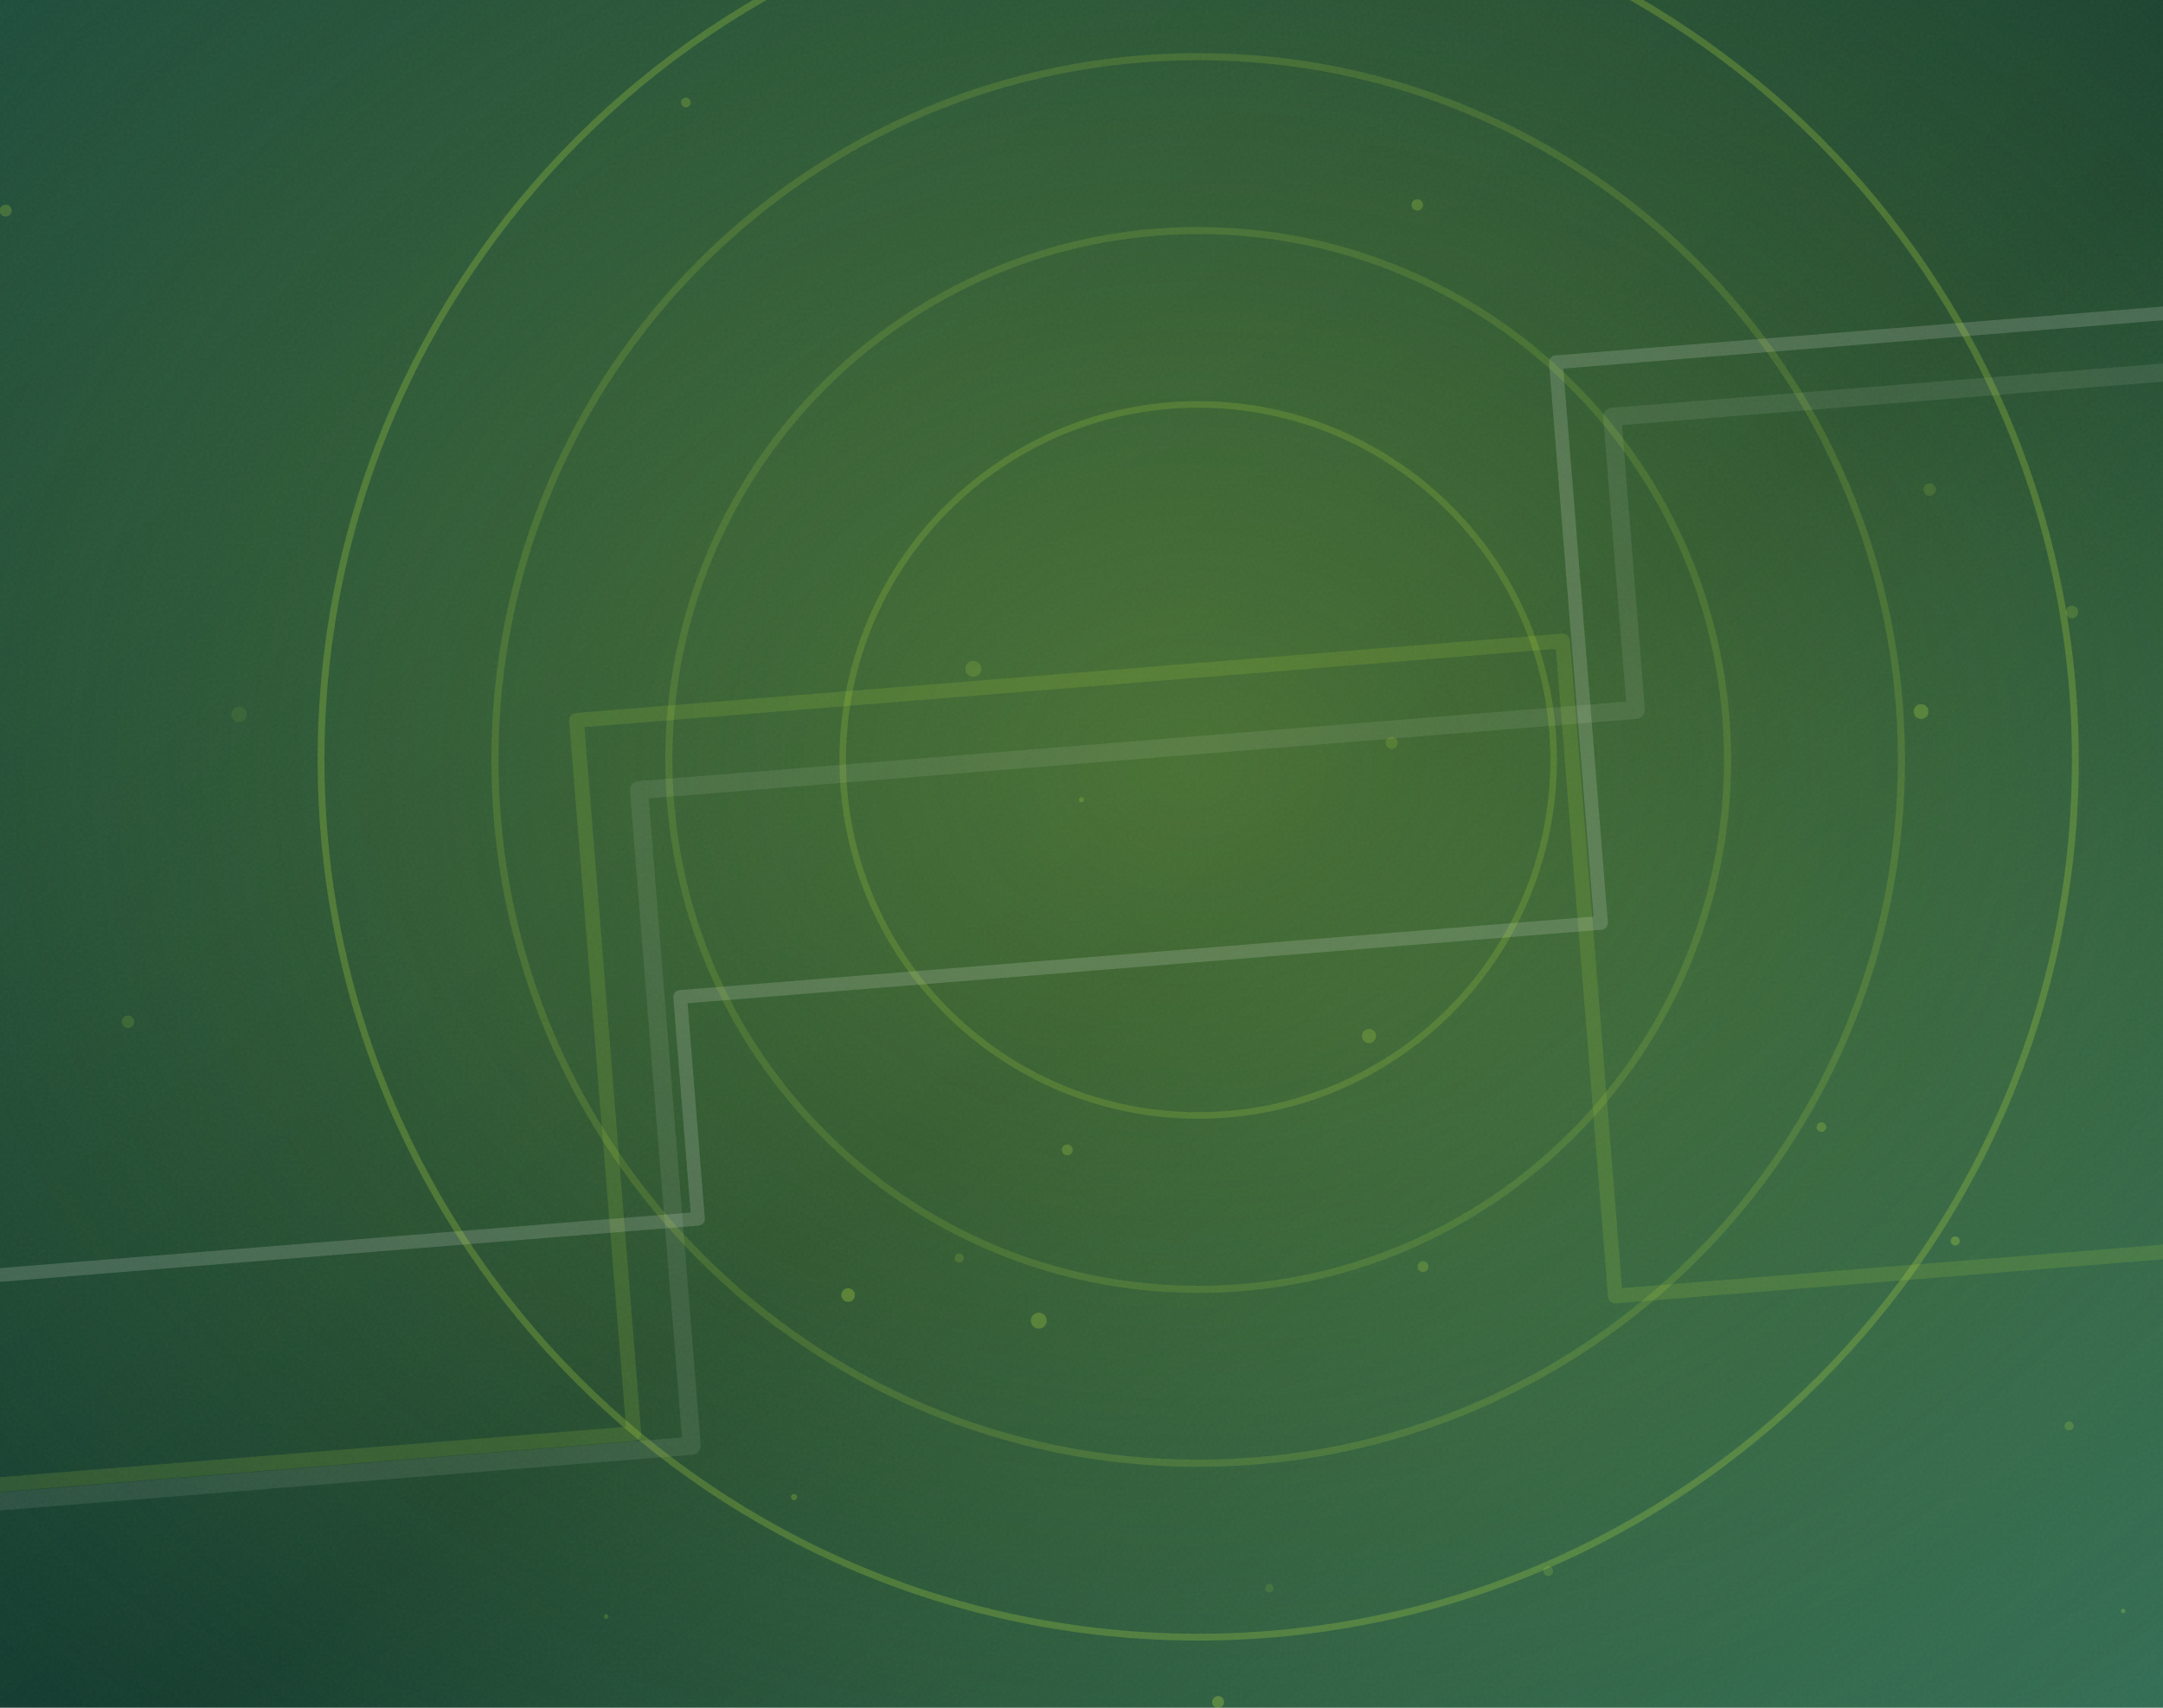
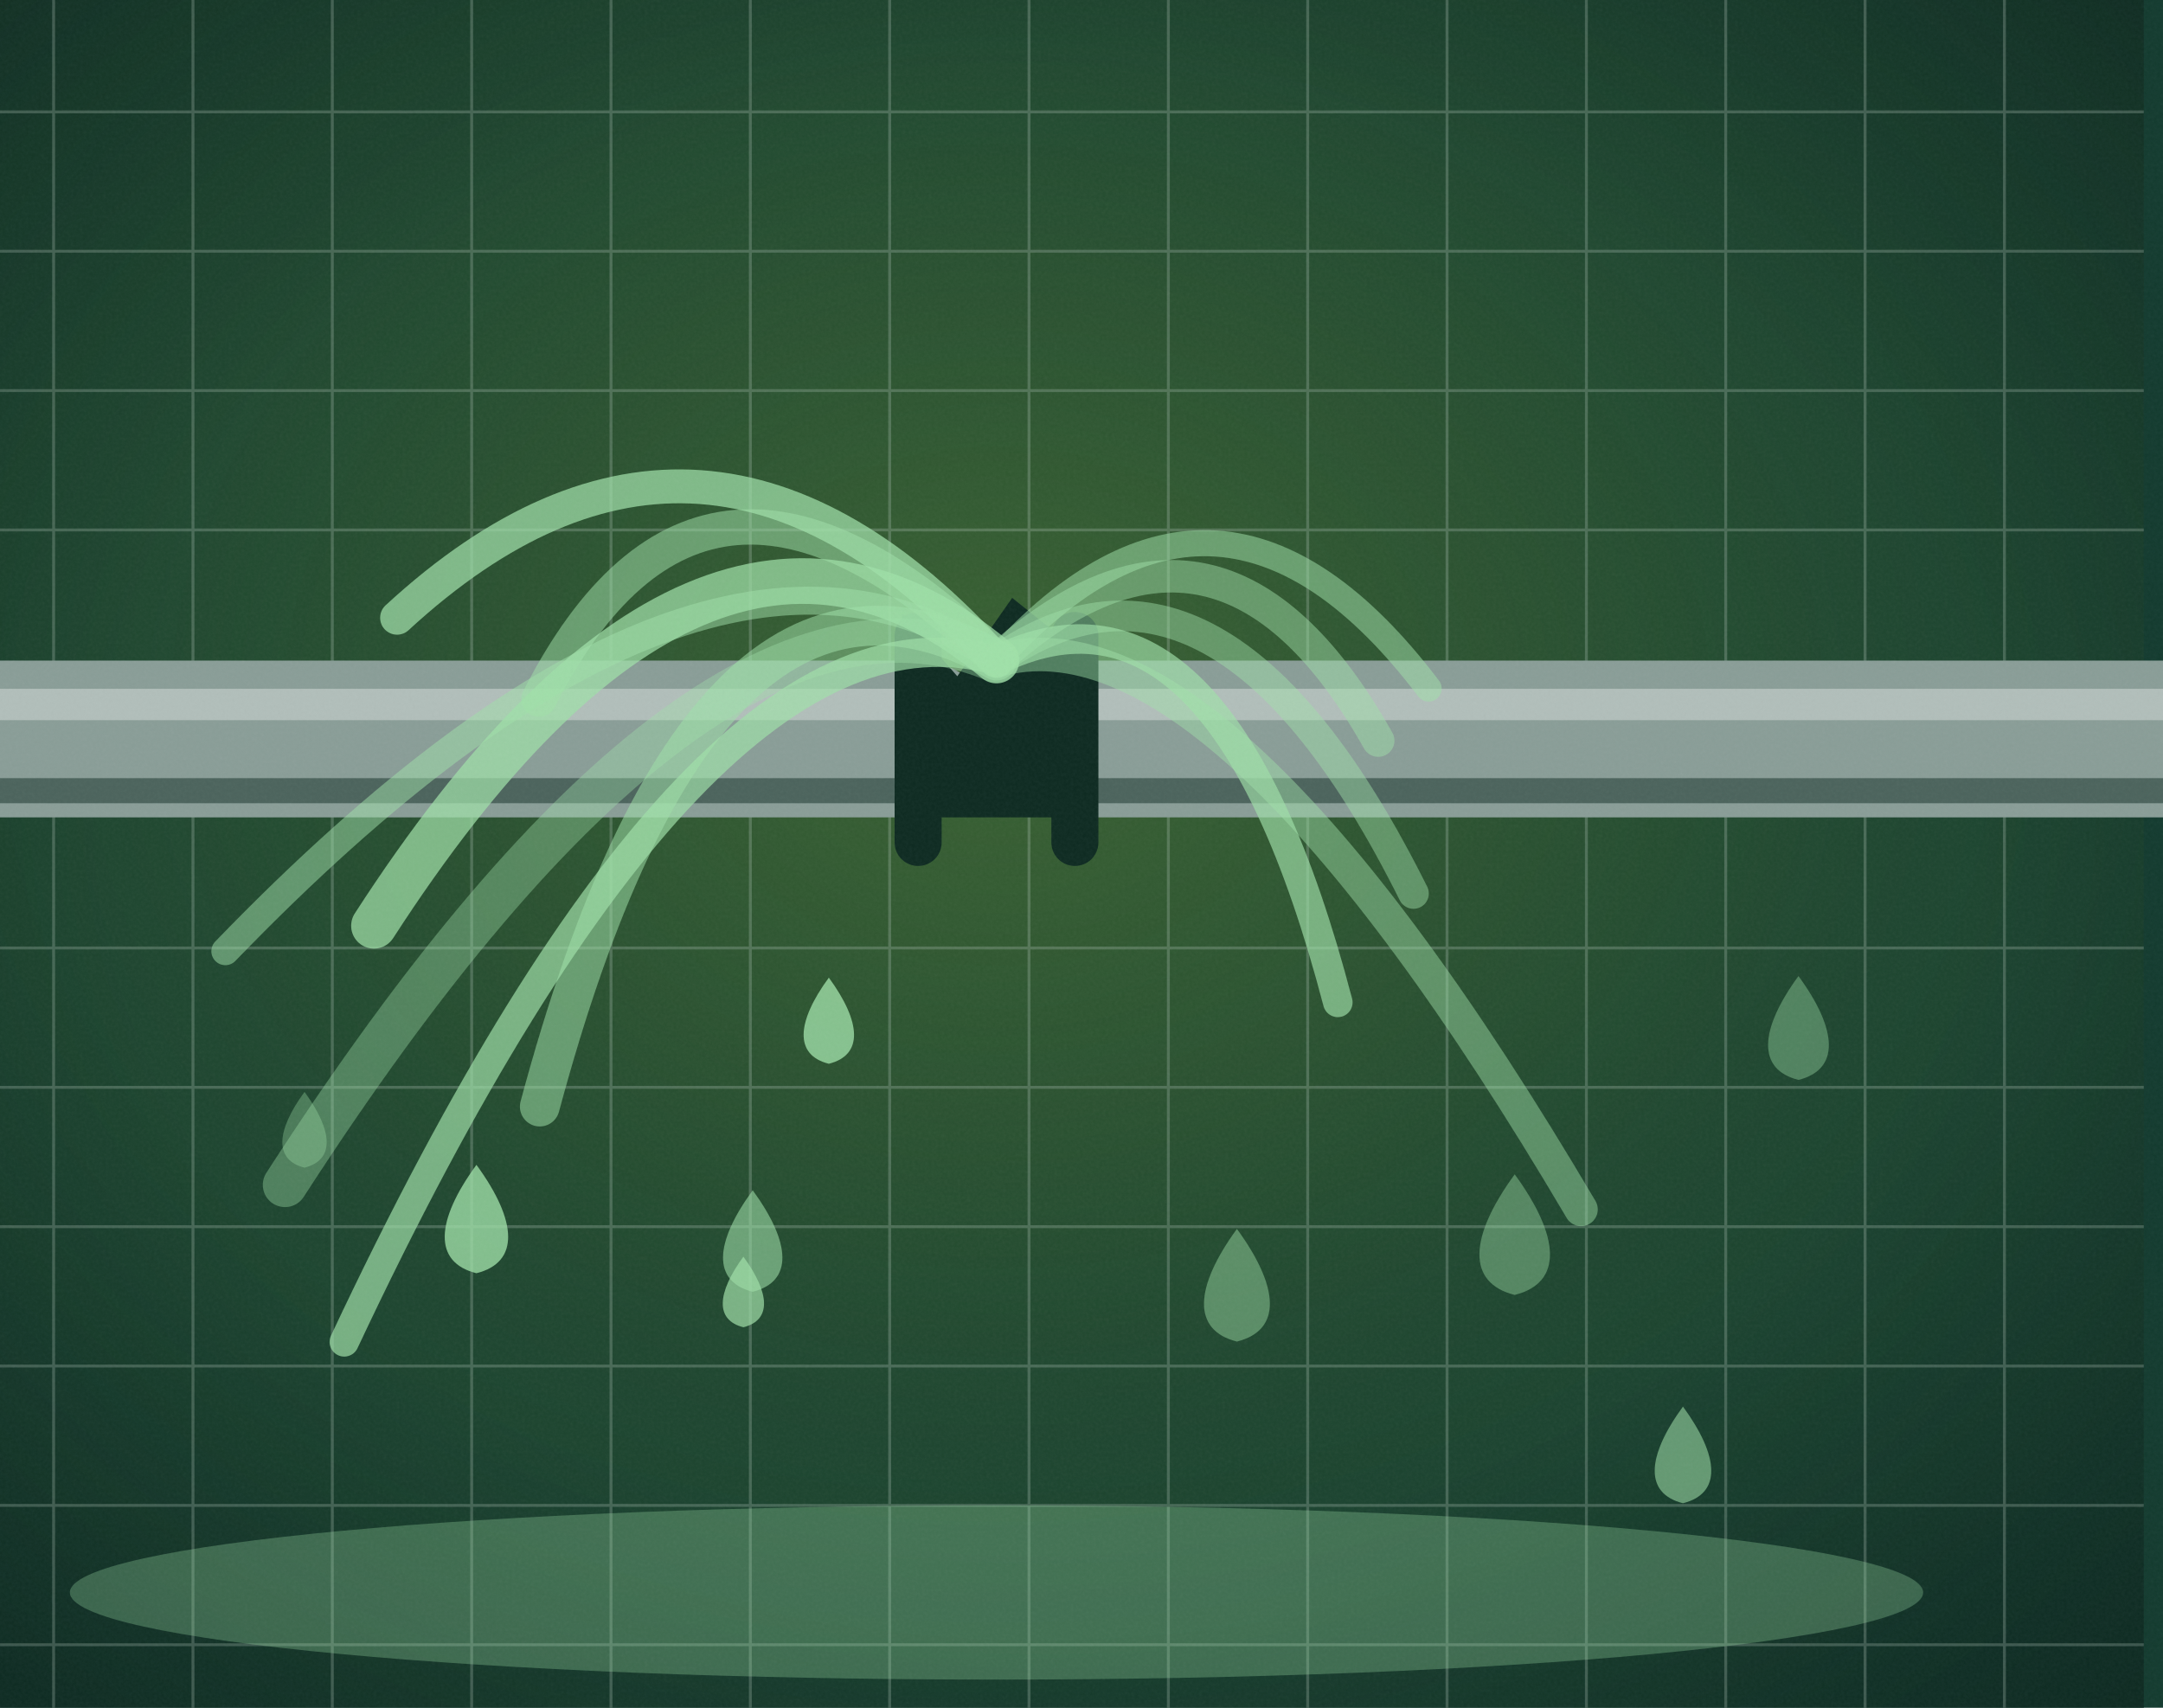
- <svg xmlns="http://www.w3.org/2000/svg" viewBox="0 0 760 600" width="760" height="600" role="img" aria-label="Completed project photograph 1">
+ <svg xmlns="http://www.w3.org/2000/svg" viewBox="0 0 760 600" width="760" height="600" role="img" aria-label="Emergency repair of a burst riser">
  <defs>
-     <linearGradient id="g" x1="0" y1="0" x2="1" y2="1">
-       <stop offset="0%" stop-color="#1b4a3b" />
-       <stop offset="55%" stop-color="#123a2e" />
-       <stop offset="100%" stop-color="#2f6b55" />
-     </linearGradient>
-     <radialGradient id="glow" cx="0.55" cy="0.45" r="0.75">
-       <stop offset="0%" stop-color="#c6ee3e" stop-opacity="0.3" />
-       <stop offset="100%" stop-color="#c6ee3e" stop-opacity="0" />
-     </radialGradient>
-     <filter id="grain">
+     <filter id="gr-s201">
      <feTurbulence type="fractalNoise" baseFrequency="0.9" numOctaves="3" />
      <feColorMatrix type="saturate" values="0" />
    </filter>
-     <clipPath id="clip">
-       <rect width="760" height="600" />
+     <clipPath id="frame-s201">
+       <rect width="100%" height="100%" />
    </clipPath>
  </defs>
-   <g clip-path="url(#clip)">
-     <rect width="760" height="600" fill="url(#g)" />
-     <rect width="760" height="600" fill="url(#glow)" />
-     <g transform="rotate(-4.6 380 300)">
-       <path d="M-76.0,496.3 L226.8,496.3 L226.8,265.2 L578.2,265.2 L578.2,161.9 L865.7,161.9 L865.7,241.7 L1230.2,241.7 L1230.2,343.8 L1516.3,343.8 L1516.3,230.1 L836.0,230.1" fill="none" stroke="#f6f4ec" stroke-width="6.349" stroke-linecap="round" stroke-linejoin="round" opacity="0.09" />
-       <path d="M-76.0,490.4 L206.9,490.4 L206.9,239.0 L554.5,239.0 L554.5,469.9 L860.2,469.9 L860.2,483.0 L836.0,483.0" fill="none" stroke="#c6ee3e" stroke-width="5.177" stroke-linecap="round" stroke-linejoin="round" opacity="0.13" />
-       <path d="M-76.0,417.0 L235.4,417.0 L235.4,338.8 L560.0,338.8 L560.0,141.2 L869.2,141.2 L869.2,476.4 L1154.0,476.4 L1154.0,156.3 L1320.6,156.3 L1320.6,359.9 L836.0,359.9" fill="none" stroke="#f6f4ec" stroke-width="4.818" stroke-linecap="round" stroke-linejoin="round" opacity="0.17" />
+   <rect width="760" height="600" fill="#123a2e" />
+   <g clip-path="url(#frame-s201)">
+     <g transform="translate(365.64,296.35) scale(-1.02,1.02) translate(-380,-300)">
+       <rect width="760" height="600" fill="#123a2e" />
+       <radialGradient id="bloom-s201" cx="0.52" cy="0.42" r="0.72">
+         <stop offset="0%" stop-color="#c6ee3e" stop-opacity="0.22" />
+         <stop offset="55%" stop-color="#c6ee3e" stop-opacity="0.07" />
+         <stop offset="100%" stop-color="#c6ee3e" stop-opacity="0" />
+       </radialGradient>
+       <rect width="760" height="600" fill="url(#bloom-s201)" />
+       <radialGradient id="vig-s201" cx="0.5" cy="0.48" r="0.78">
+         <stop offset="55%" stop-color="#000000" stop-opacity="0" />
+         <stop offset="100%" stop-color="#000000" stop-opacity="0.34" />
+       </radialGradient>
+       <rect width="760" height="600" fill="url(#vig-s201)" />
+       <path d="M48,0 L48,600 M96,0 L96,600 M144,0 L144,600 M192,0 L192,600 M240,0 L240,600 M288,0 L288,600 M336,0 L336,600 M384,0 L384,600 M432,0 L432,600 M480,0 L480,600 M528,0 L528,600 M576,0 L576,600 M624,0 L624,600 M672,0 L672,600 M720,0 L720,600 M0,48 L760,48 M0,96 L760,96 M0,144 L760,144 M0,192 L760,192 M0,240 L760,240 M0,288 L760,288 M0,336 L760,336 M0,384 L760,384 M0,432 L760,432 M0,480 L760,480 M0,528 L760,528 M0,576 L760,576" stroke="#b4c6bc" stroke-width="1" opacity="0.28" fill="none" />
+       <g>
+         <path d="M-60.8,264 L368.2,264" stroke="#899d97" stroke-width="54" stroke-linecap="round" fill="none" />
+         <path d="M-60.8,252.12 L368.2,252.12" stroke="#b8c4c0" stroke-width="10.8" stroke-linecap="round" fill="none" opacity="0.85" />
+         <path d="M-60.8,281.82 L368.2,281.82" stroke="#0d2a21" stroke-width="8.64" stroke-linecap="round" fill="none" opacity="0.5" />
+         <line x1="368.2" y1="299.64" x2="368.2" y2="228.36" stroke="#0d2a21" stroke-width="16.2" stroke-linecap="round" />
+       </g>
+       <g>
+         <path d="M422.2,264 L820.8,264" stroke="#899d97" stroke-width="54" stroke-linecap="round" fill="none" />
+         <path d="M422.2,252.12 L820.8,252.12" stroke="#b8c4c0" stroke-width="10.8" stroke-linecap="round" fill="none" opacity="0.85" />
+         <path d="M422.2,281.82 L820.8,281.82" stroke="#0d2a21" stroke-width="8.64" stroke-linecap="round" fill="none" opacity="0.5" />
+         <line x1="422.2" y1="299.64" x2="422.2" y2="228.36" stroke="#0d2a21" stroke-width="16.2" stroke-linecap="round" />
+       </g>
+       <path d="M362.8,237 L389.8,215.4 L408.7,242.4 L427.6,220.8 L427.6,291 L362.8,291 Z" fill="#0d2a21" />
+       <path d="M395.2,237 Q496,124.86 601.69,222.25" fill="none" stroke="#9fe0a8" stroke-width="11.67" stroke-linecap="round" opacity="0.73" />
+       <path d="M395.2,237 Q496,138.72 552.81,250.27" fill="none" stroke="#9fe0a8" stroke-width="12.17" stroke-linecap="round" opacity="0.52" />
+       <path d="M395.2,237 Q496,152.58 609.65,328.35" fill="none" stroke="#9fe0a8" stroke-width="15.72" stroke-linecap="round" opacity="0.72" />
+       <path d="M395.2,237 Q496,166.44 660.85,337.11" fill="none" stroke="#9fe0a8" stroke-width="9.63" stroke-linecap="round" opacity="0.51" />
+       <path d="M395.2,237 Q496,180.3 552.53,390.62" fill="none" stroke="#9fe0a8" stroke-width="13.7" stroke-linecap="round" opacity="0.53" />
+       <path d="M395.2,237 Q496,194.16 640.29,417.6" fill="none" stroke="#9fe0a8" stroke-width="15.3" stroke-linecap="round" opacity="0.38" />
+       <path d="M395.2,237 Q496,208.02 619.89,471.69" fill="none" stroke="#9fe0a8" stroke-width="10.11" stroke-linecap="round" opacity="0.69" />
+       <path d="M395.2,237 Q318.4,151.56 246.35,246.63" fill="none" stroke="#9fe0a8" stroke-width="8.99" stroke-linecap="round" opacity="0.52" />
+       <path d="M395.2,237 Q318.4,167.4 263.71,264.57" fill="none" stroke="#9fe0a8" stroke-width="11.18" stroke-linecap="round" opacity="0.48" />
+       <path d="M395.2,237 Q318.4,183.24 251.56,317.23" fill="none" stroke="#9fe0a8" stroke-width="10.55" stroke-linecap="round" opacity="0.46" />
+       <path d="M395.2,237 Q318.4,199.08 277.63,354.73" fill="none" stroke="#9fe0a8" stroke-width="10.18" stroke-linecap="round" opacity="0.66" />
+       <path d="M395.2,237 Q318.4,214.92 193.84,426.05" fill="none" stroke="#9fe0a8" stroke-width="11.52" stroke-linecap="round" opacity="0.46" />
+       <path d="M479.18,419.46 C492.46,437.64 493.16,450.92 479.18,454.42 C465.2,450.92 465.9,437.64 479.18,419.46 Z" fill="#9fe0a8" opacity="0.581" />
+       <path d="M158.73,493.97 C171.38,511.28 172.04,523.93 158.73,527.26 C145.41,523.93 146.07,511.28 158.73,493.97 Z" fill="#9fe0a8" opacity="0.564" />
+       <path d="M482.39,442.33 C491.63,454.97 492.11,464.21 482.39,466.64 C472.67,464.21 473.15,454.97 482.39,442.33 Z" fill="#9fe0a8" opacity="0.7" />
+       <path d="M216.69,413.97 C232.48,435.57 233.31,451.35 216.69,455.51 C200.08,451.35 200.91,435.57 216.69,413.97 Z" fill="#9fe0a8" opacity="0.416" />
+       <path d="M118.94,345.66 C132.54,364.27 133.25,377.86 118.94,381.44 C104.63,377.86 105.35,364.27 118.94,345.66 Z" fill="#9fe0a8" opacity="0.391" />
+       <path d="M633.57,385.57 C643.49,399.14 644.01,409.05 633.57,411.66 C623.14,409.05 623.66,399.14 633.57,385.57 Z" fill="#9fe0a8" opacity="0.34" />
+       <path d="M452.96,346.21 C464.24,361.64 464.83,372.91 452.96,375.88 C441.09,372.91 441.68,361.64 452.96,346.21 Z" fill="#9fe0a8" opacity="0.782" />
+       <path d="M574.35,410.69 C588.54,430.11 589.29,444.3 574.35,448.03 C559.41,444.3 560.16,430.11 574.35,410.69 Z" fill="#9fe0a8" opacity="0.778" />
+       <path d="M312.38,432.77 C327.12,452.95 327.9,467.69 312.38,471.57 C296.86,467.69 297.63,452.95 312.38,432.77 Z" fill="#9fe0a8" opacity="0.451" />
+       <ellipse cx="395.2" cy="558" rx="319.2" ry="30" fill="#9fe0a8" opacity="0.3" />
+       <rect width="760" height="600" filter="url(#gr-s201)" opacity="0.055" />
    </g>
-     <circle cx="421" cy="267" r="124.9" fill="none" stroke="#c6ee3e" stroke-width="2.3" opacity="0.17" />
-     <circle cx="421" cy="267" r="186.0" fill="none" stroke="#c6ee3e" stroke-width="2.5" opacity="0.14" />
-     <circle cx="421" cy="267" r="247.1" fill="none" stroke="#c6ee3e" stroke-width="2.5" opacity="0.15" />
-     <circle cx="421" cy="267" r="308.2" fill="none" stroke="#c6ee3e" stroke-width="2.4" opacity="0.23" />
-     <circle cx="498" cy="72" r="2.0" fill="#c6ee3e" opacity="0.22" />
-     <circle cx="640" cy="396" r="1.7" fill="#c6ee3e" opacity="0.22" />
-     <circle cx="342" cy="235" r="2.8" fill="#c6ee3e" opacity="0.16" />
-     <circle cx="500" cy="445" r="1.9" fill="#c6ee3e" opacity="0.21" />
-     <circle cx="84" cy="251" r="2.7" fill="#c6ee3e" opacity="0.08" />
-     <circle cx="675" cy="250" r="2.6" fill="#c6ee3e" opacity="0.24" />
-     <circle cx="365" cy="464" r="2.8" fill="#c6ee3e" opacity="0.24" />
-     <circle cx="279" cy="526" r="1.1" fill="#c6ee3e" opacity="0.22" />
-     <circle cx="446" cy="558" r="1.5" fill="#c6ee3e" opacity="0.12" />
-     <circle cx="213" cy="568" r="0.8" fill="#c6ee3e" opacity="0.17" />
-     <circle cx="380" cy="281" r="0.9" fill="#c6ee3e" opacity="0.20" />
-     <circle cx="2" cy="74" r="2.1" fill="#c6ee3e" opacity="0.21" />
-     <circle cx="45" cy="359" r="2.2" fill="#c6ee3e" opacity="0.13" />
-     <circle cx="727" cy="501" r="1.6" fill="#c6ee3e" opacity="0.18" />
-     <circle cx="687" cy="436" r="1.6" fill="#c6ee3e" opacity="0.26" />
-     <circle cx="428" cy="598" r="2.1" fill="#c6ee3e" opacity="0.28" />
-     <circle cx="241" cy="36" r="1.7" fill="#c6ee3e" opacity="0.21" />
-     <circle cx="728" cy="215" r="2.2" fill="#c6ee3e" opacity="0.17" />
-     <circle cx="544" cy="552" r="1.7" fill="#c6ee3e" opacity="0.16" />
-     <circle cx="375" cy="404" r="1.9" fill="#c6ee3e" opacity="0.22" />
-     <circle cx="337" cy="442" r="1.6" fill="#c6ee3e" opacity="0.15" />
-     <circle cx="678" cy="172" r="2.2" fill="#c6ee3e" opacity="0.13" />
-     <circle cx="489" cy="261" r="2.1" fill="#c6ee3e" opacity="0.15" />
-     <circle cx="481" cy="364" r="2.5" fill="#c6ee3e" opacity="0.21" />
-     <circle cx="746" cy="566" r="0.8" fill="#c6ee3e" opacity="0.24" />
-     <circle cx="298" cy="455" r="2.4" fill="#c6ee3e" opacity="0.27" />
-     <rect width="760" height="600" filter="url(#grain)" opacity="0.05" />
  </g>
</svg>
